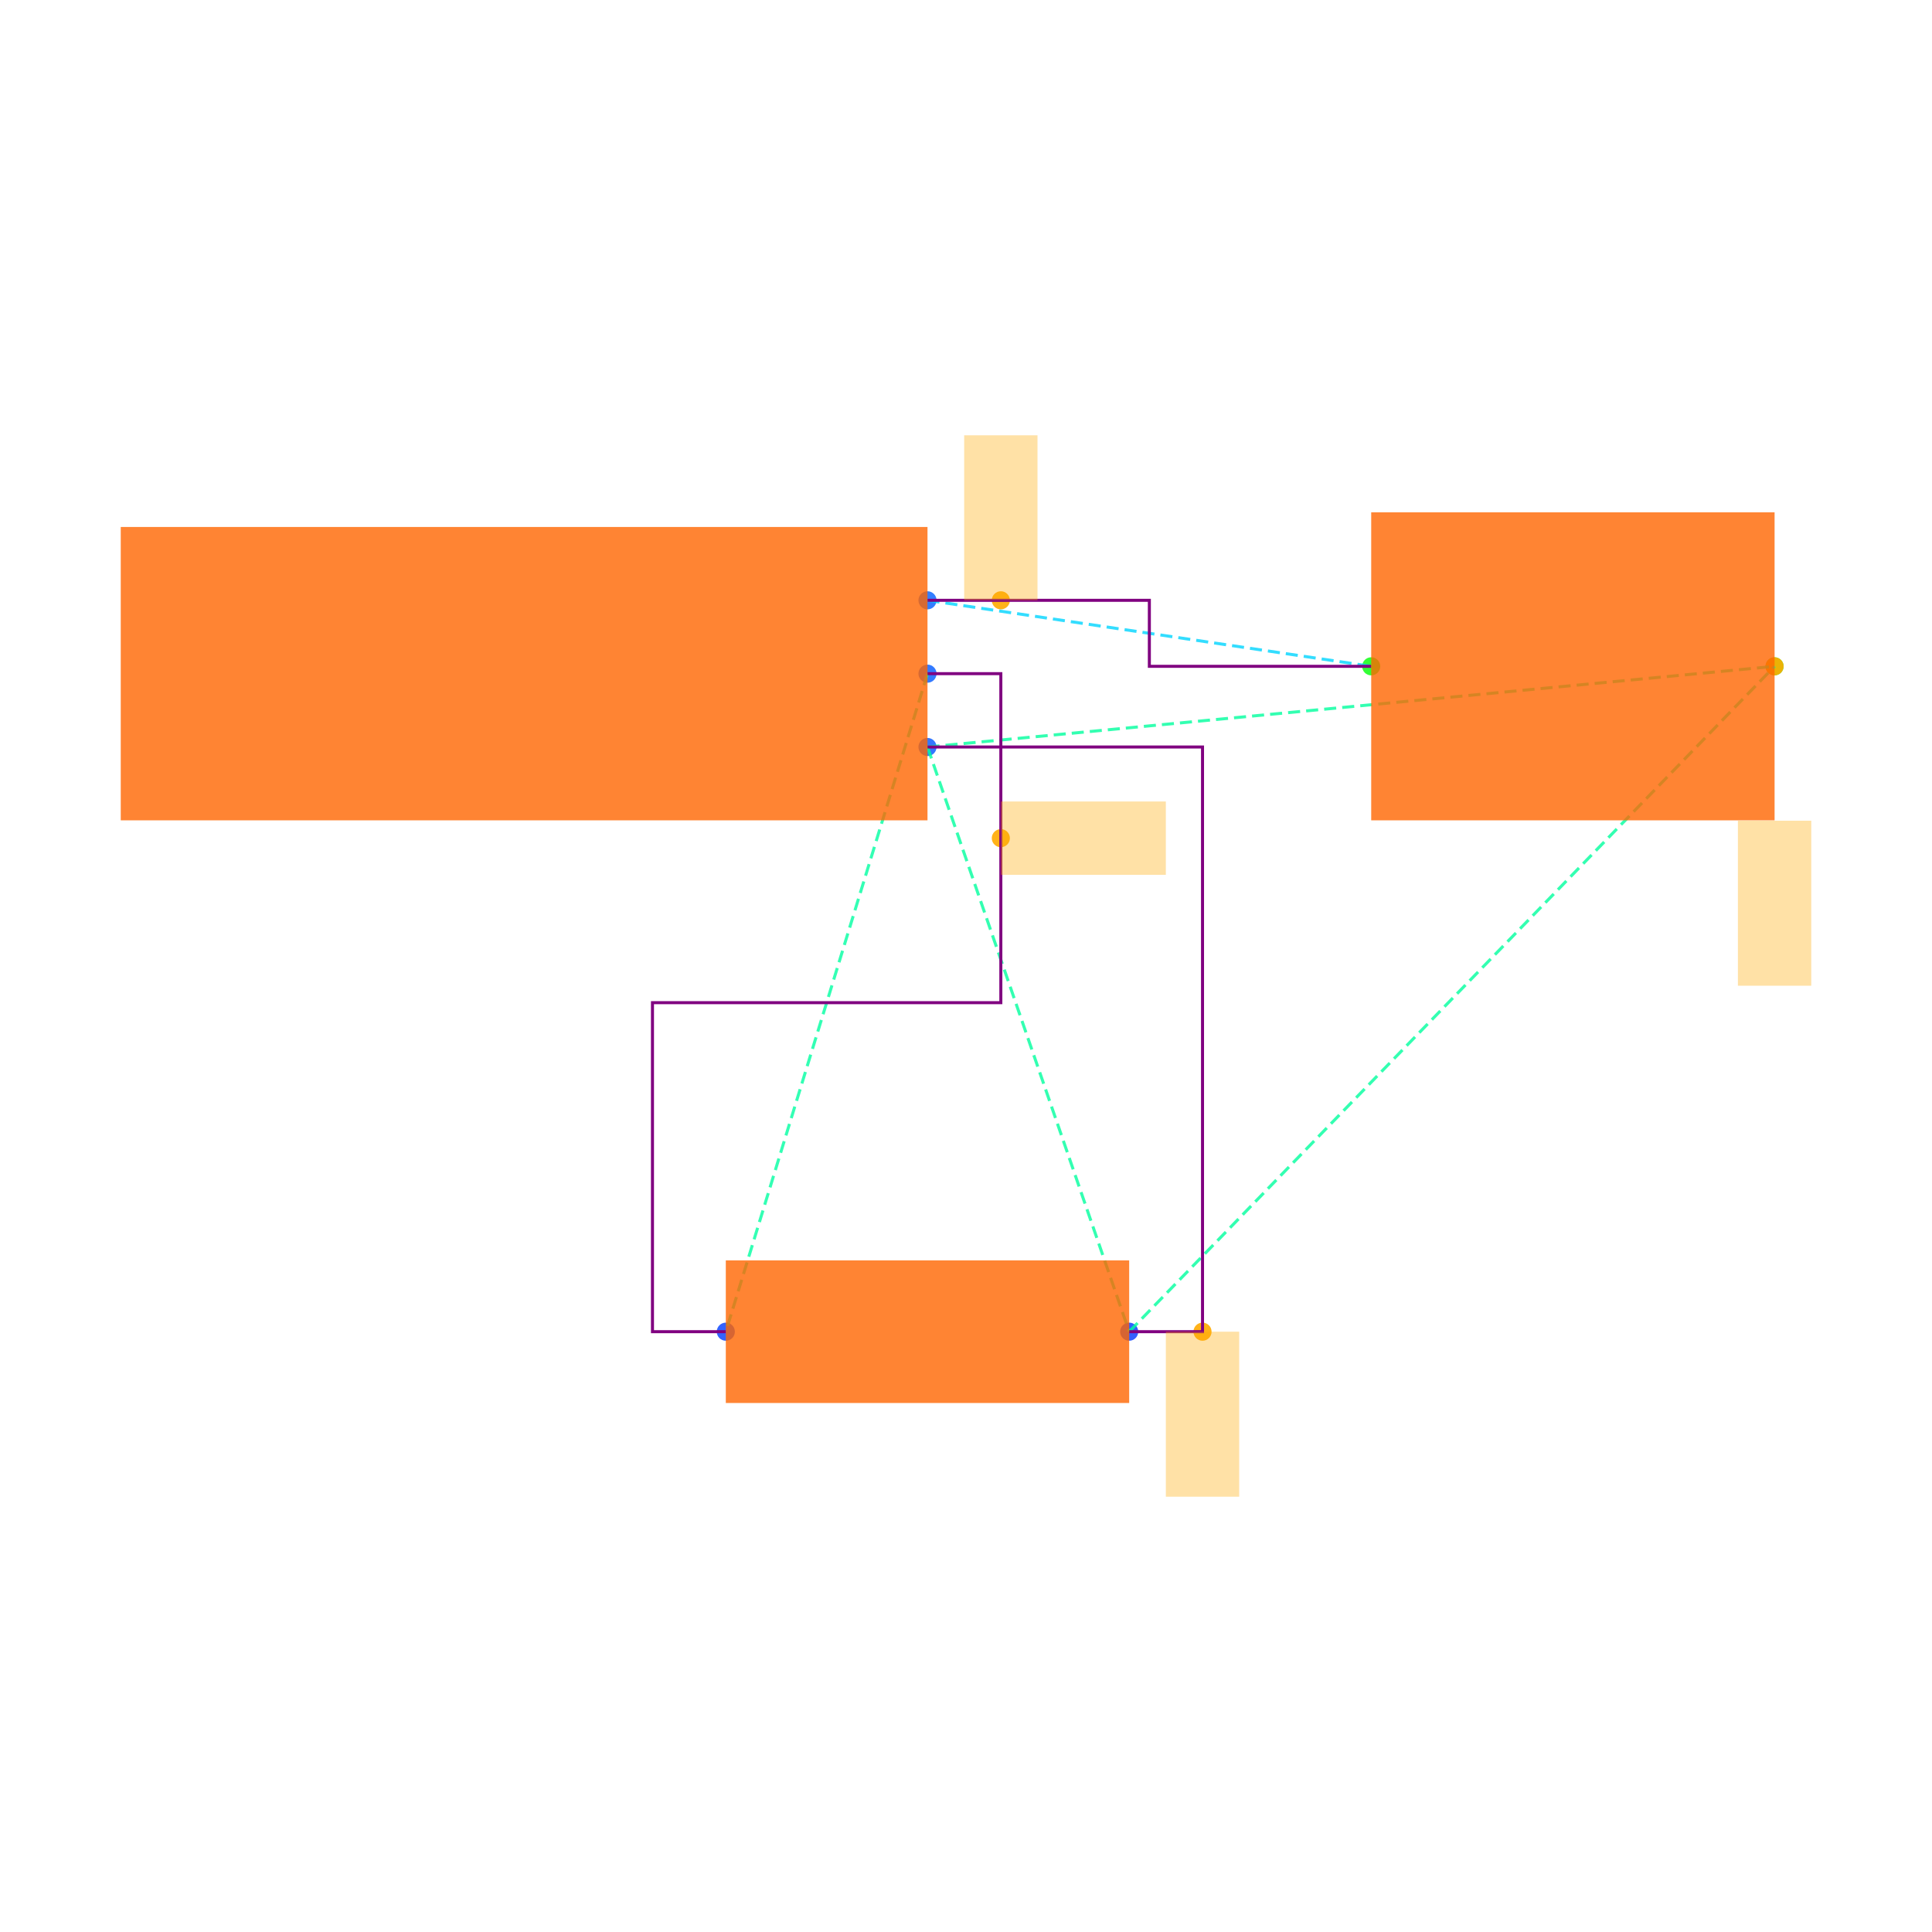
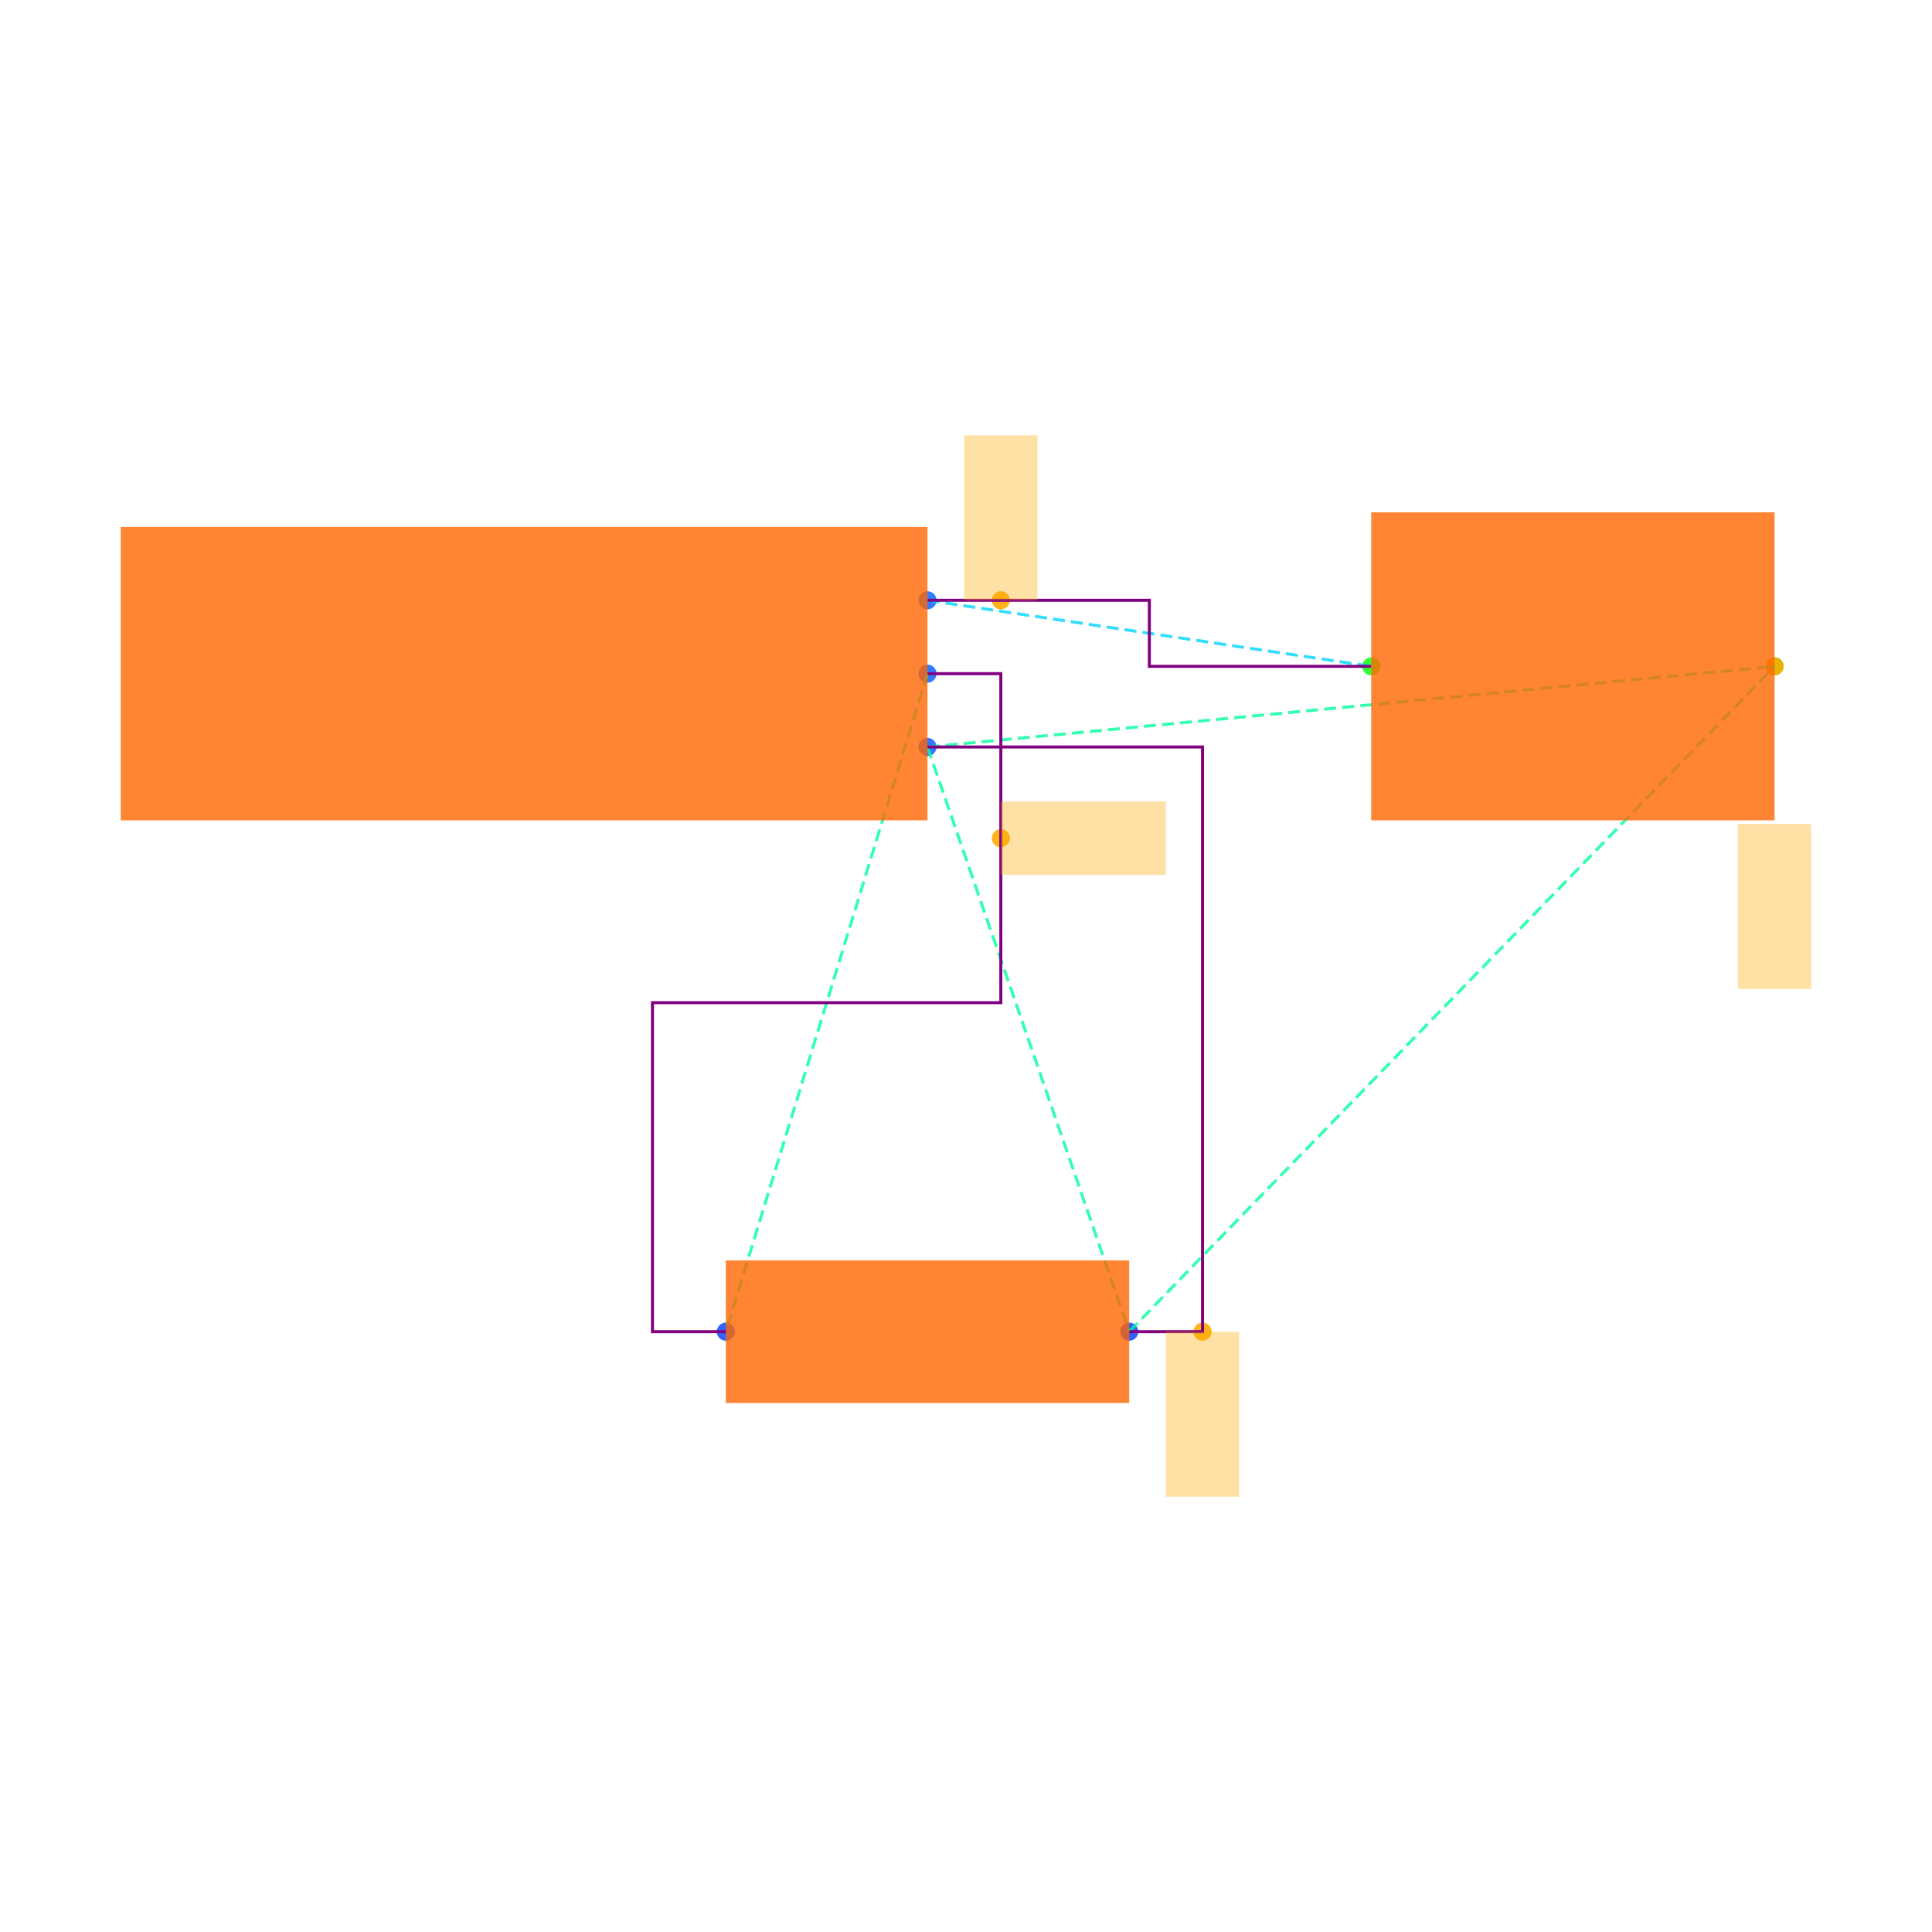
<svg xmlns="http://www.w3.org/2000/svg" width="640" height="640" viewBox="0 0 640 640">
  <rect width="100%" height="100%" fill="white" />
  <g>
    <circle data-type="point" data-label="J1.1 x+" data-x="1.1" data-y="0.2" cx="307.245" cy="198.862" r="3" fill="hsl(218, 100%, 50%, 0.8)" />
  </g>
  <g>
    <circle data-type="point" data-label="J1.2 x+" data-x="1.1" data-y="0" cx="307.245" cy="223.157" r="3" fill="hsl(219, 100%, 50%, 0.8)" />
  </g>
  <g>
    <circle data-type="point" data-label="J1.3 x+" data-x="1.1" data-y="-0.2" cx="307.245" cy="247.452" r="3" fill="hsl(220, 100%, 50%, 0.8)" />
  </g>
  <g>
    <circle data-type="point" data-label="R1.1 x-" data-x="0.5499999999999996" data-y="-1.7944553499999996" cx="240.434" cy="441.138" r="3" fill="hsl(226, 100%, 50%, 0.8)" />
  </g>
  <g>
    <circle data-type="point" data-label="R1.2 x+" data-x="1.6499999999999997" data-y="-1.7944553499999996" cx="374.056" cy="441.138" r="3" fill="hsl(227, 100%, 50%, 0.8)" />
  </g>
  <g>
    <circle data-type="point" data-label="C1.1 x-" data-x="2.3099999999999996" data-y="0.01999999999999985" cx="454.23" cy="220.727" r="3" fill="hsl(121, 100%, 50%, 0.8)" />
  </g>
  <g>
    <circle data-type="point" data-label="C1.2 x+" data-x="3.41" data-y="0.01999999999999985" cx="587.852" cy="220.727" r="3" fill="hsl(122, 100%, 50%, 0.8)" />
  </g>
  <g>
    <circle data-type="point" data-label="" data-x="1.3" data-y="0.2" cx="331.54" cy="198.862" r="3" fill="hsl(40, 100%, 50%, 0.9)" />
  </g>
  <g>
    <circle data-type="point" data-label="" data-x="1.3" data-y="-0.4486138374999999" cx="331.54" cy="277.652" r="3" fill="hsl(40, 100%, 50%, 0.9)" />
  </g>
  <g>
    <circle data-type="point" data-label="" data-x="1.8499999999999996" data-y="-1.7944553499999996" cx="398.351" cy="441.138" r="3" fill="hsl(40, 100%, 50%, 0.9)" />
  </g>
  <g>
    <circle data-type="point" data-label="" data-x="3.41" data-y="0.01999999999999985" cx="587.852" cy="220.727" r="3" fill="hsl(40, 100%, 50%, 0.9)" />
  </g>
  <g>
    <polyline data-points="1.1,0.2 2.3099999999999996,0.01999999999999985" data-type="line" data-label="" points="307.245,198.862 454.23,220.727" fill="none" stroke="hsl(190, 100%, 50%, 0.8)" stroke-width="1" stroke-dasharray="4 2" />
  </g>
  <g>
    <polyline data-points="1.1,0 0.5499999999999996,-1.7944553499999996" data-type="line" data-label="" points="307.245,223.157 240.434,441.138" fill="none" stroke="hsl(158, 100%, 50%, 0.8)" stroke-width="1" stroke-dasharray="4 2" />
  </g>
  <g>
    <polyline data-points="1.1,-0.2 1.6499999999999997,-1.7944553499999996" data-type="line" data-label="" points="307.245,247.452 374.056,441.138" fill="none" stroke="hsl(157, 100%, 50%, 0.8)" stroke-width="1" stroke-dasharray="4 2" />
  </g>
  <g>
    <polyline data-points="1.1,-0.2 3.41,0.01999999999999985" data-type="line" data-label="" points="307.245,247.452 587.852,220.727" fill="none" stroke="hsl(157, 100%, 50%, 0.8)" stroke-width="1" stroke-dasharray="4 2" />
  </g>
  <g>
    <polyline data-points="1.6499999999999997,-1.7944553499999996 3.41,0.01999999999999985" data-type="line" data-label="" points="374.056,441.138 587.852,220.727" fill="none" stroke="hsl(157, 100%, 50%, 0.8)" stroke-width="1" stroke-dasharray="4 2" />
  </g>
  <g>
    <polyline data-points="1.1,0.2 1.3,0.2 1.7049999999999998,0.2 1.7049999999999998,0.01999999999999985 2.1099999999999994,0.01999999999999985 2.3099999999999996,0.01999999999999985" data-type="line" data-label="" points="307.245,198.862 331.54,198.862 380.738,198.862 380.738,220.727 429.935,220.727 454.23,220.727" fill="none" stroke="purple" stroke-width="1" />
  </g>
  <g>
    <polyline data-points="1.1,0 1.3,0 1.3,-0.8972276749999998 0.34999999999999964,-0.8972276749999998 0.34999999999999964,-1.7944553499999996 0.5499999999999996,-1.7944553499999996" data-type="line" data-label="" points="307.245,223.157 331.54,223.157 331.54,332.148 216.139,332.148 216.139,441.138 240.434,441.138" fill="none" stroke="purple" stroke-width="1" />
  </g>
  <g>
    <polyline data-points="1.6499999999999997,-1.7944553499999996 1.8499999999999996,-1.7944553499999996 1.8499999999999996,-0.2 1.1,-0.2" data-type="line" data-label="" points="374.056,441.138 398.351,441.138 398.351,247.452 307.245,247.452" fill="none" stroke="purple" stroke-width="1" />
  </g>
  <g>
    <rect data-type="rect" data-label="schematic_component_0" data-x="0" data-y="0" x="40" y="174.567" width="267.245" height="97.18" fill="hsl(24, 100%, 50%, 0.8)" stroke="black" stroke-width="0.008" />
  </g>
  <g>
    <rect data-type="rect" data-label="schematic_component_1" data-x="1.0999999999999996" data-y="-1.7944553499999996" x="240.434" y="417.517" width="133.623" height="47.243" fill="hsl(24, 100%, 50%, 0.8)" stroke="black" stroke-width="0.008" />
  </g>
  <g>
    <rect data-type="rect" data-label="schematic_component_2" data-x="2.86" data-y="0.01999999999999985" x="454.23" y="169.708" width="133.623" height="102.039" fill="hsl(24, 100%, 50%, 0.8)" stroke="black" stroke-width="0.008" />
  </g>
  <g>
    <rect data-type="rect" data-label="" data-x="1.3" data-y="0.42500000000000004" x="319.393" y="144.198" width="24.295" height="54.664" fill="hsl(40, 100%, 50%, 0.35)" stroke="black" stroke-width="0.008" />
  </g>
  <g>
    <rect data-type="rect" data-label="" data-x="1.5250000000000001" data-y="-0.4486138374999999" x="331.54" y="265.505" width="54.664" height="24.295" fill="hsl(40, 100%, 50%, 0.35)" stroke="black" stroke-width="0.008" />
  </g>
  <g>
    <rect data-type="rect" data-label="" data-x="1.8499999999999996" data-y="-2.0194553499999994" x="386.204" y="441.138" width="24.295" height="54.664" fill="hsl(40, 100%, 50%, 0.35)" stroke="black" stroke-width="0.008" />
  </g>
  <g>
-     <rect data-type="rect" data-label="" data-x="3.41" data-y="-0.6260000000000001" x="575.705" y="271.868" width="24.295" height="54.664" fill="hsl(40, 100%, 50%, 0.35)" stroke="black" stroke-width="0.008" />
+     <rect data-type="rect" data-label="" data-x="3.41" data-y="-0.6350000000000001" x="575.705" y="272.961" width="24.295" height="54.664" fill="hsl(40, 100%, 50%, 0.35)" stroke="black" stroke-width="0.008" />
  </g>
  <g id="crosshair" style="display: none">
    <line id="crosshair-h" y1="0" y2="640" stroke="#666" stroke-width="0.5" />
    <line id="crosshair-v" x1="0" x2="640" stroke="#666" stroke-width="0.5" />
    <text id="coordinates" font-family="monospace" font-size="12" fill="#666" />
  </g>
</svg>
